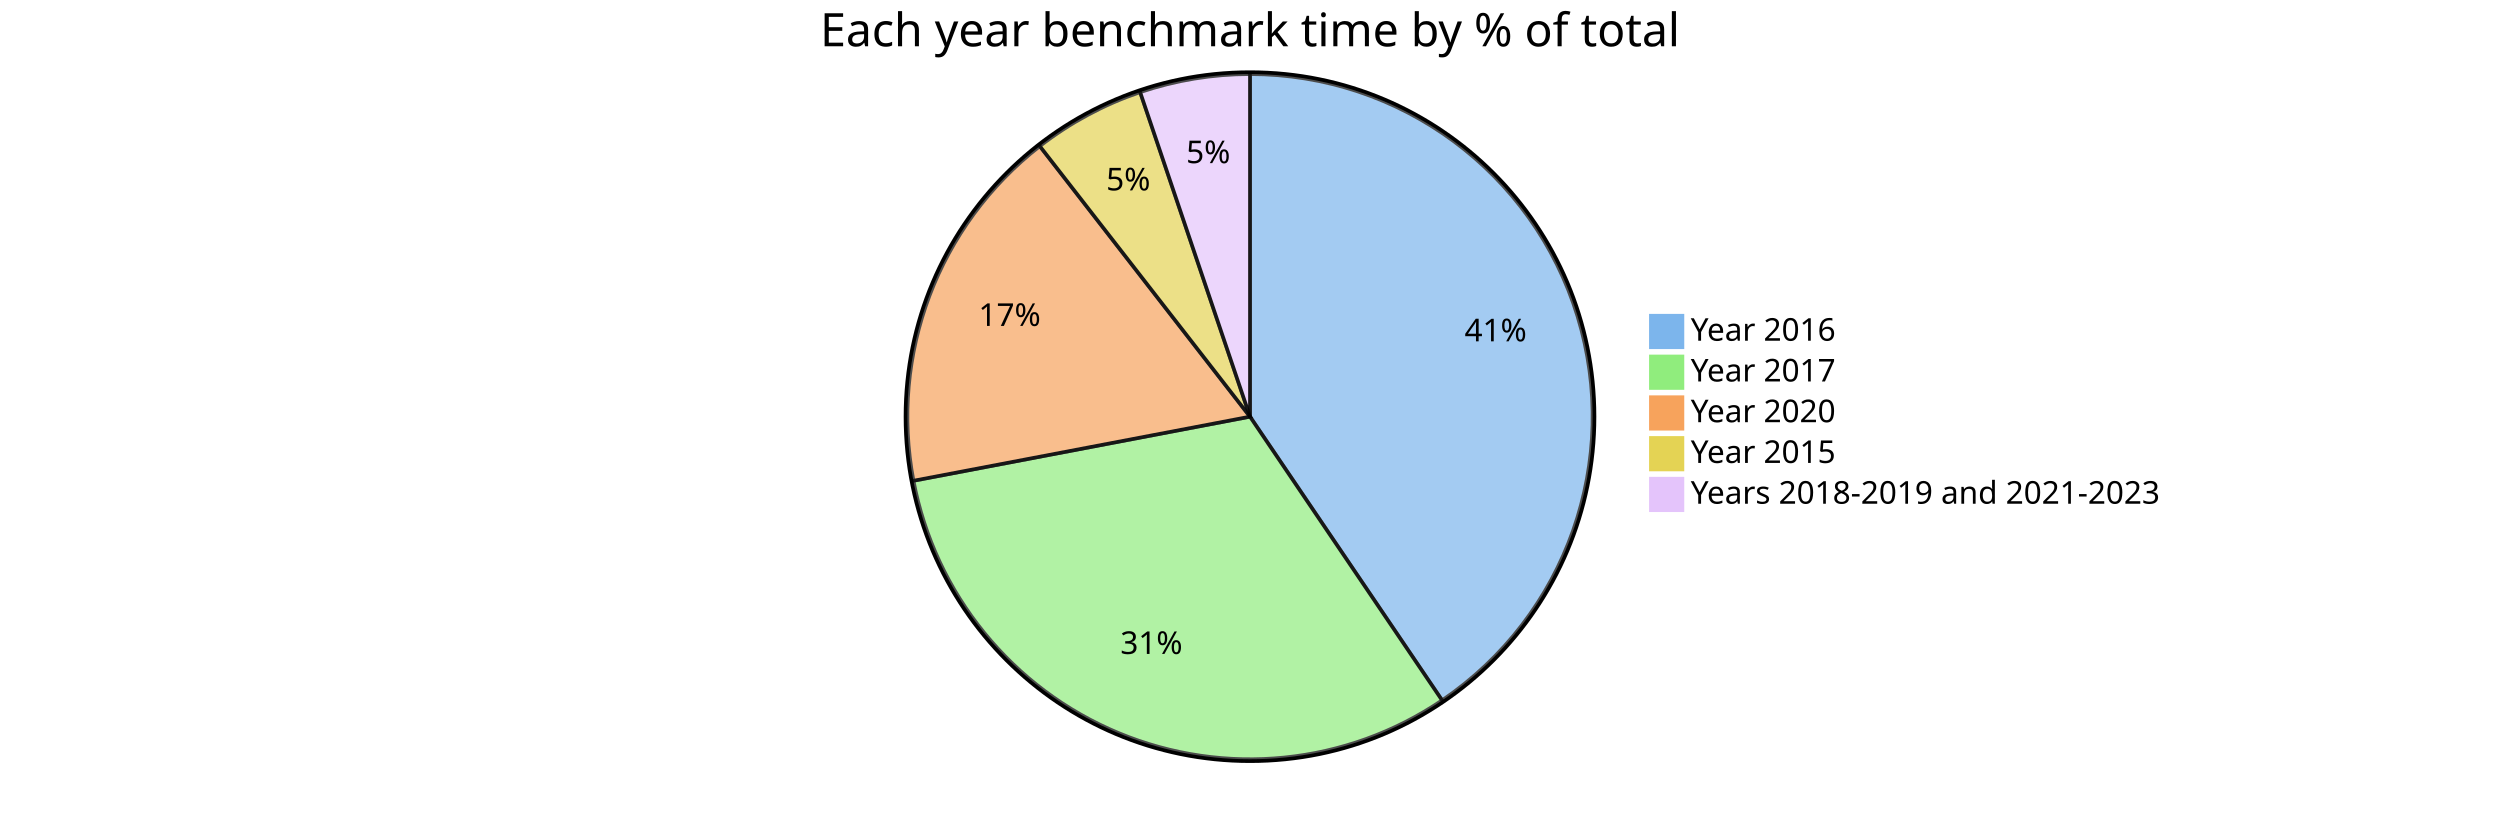
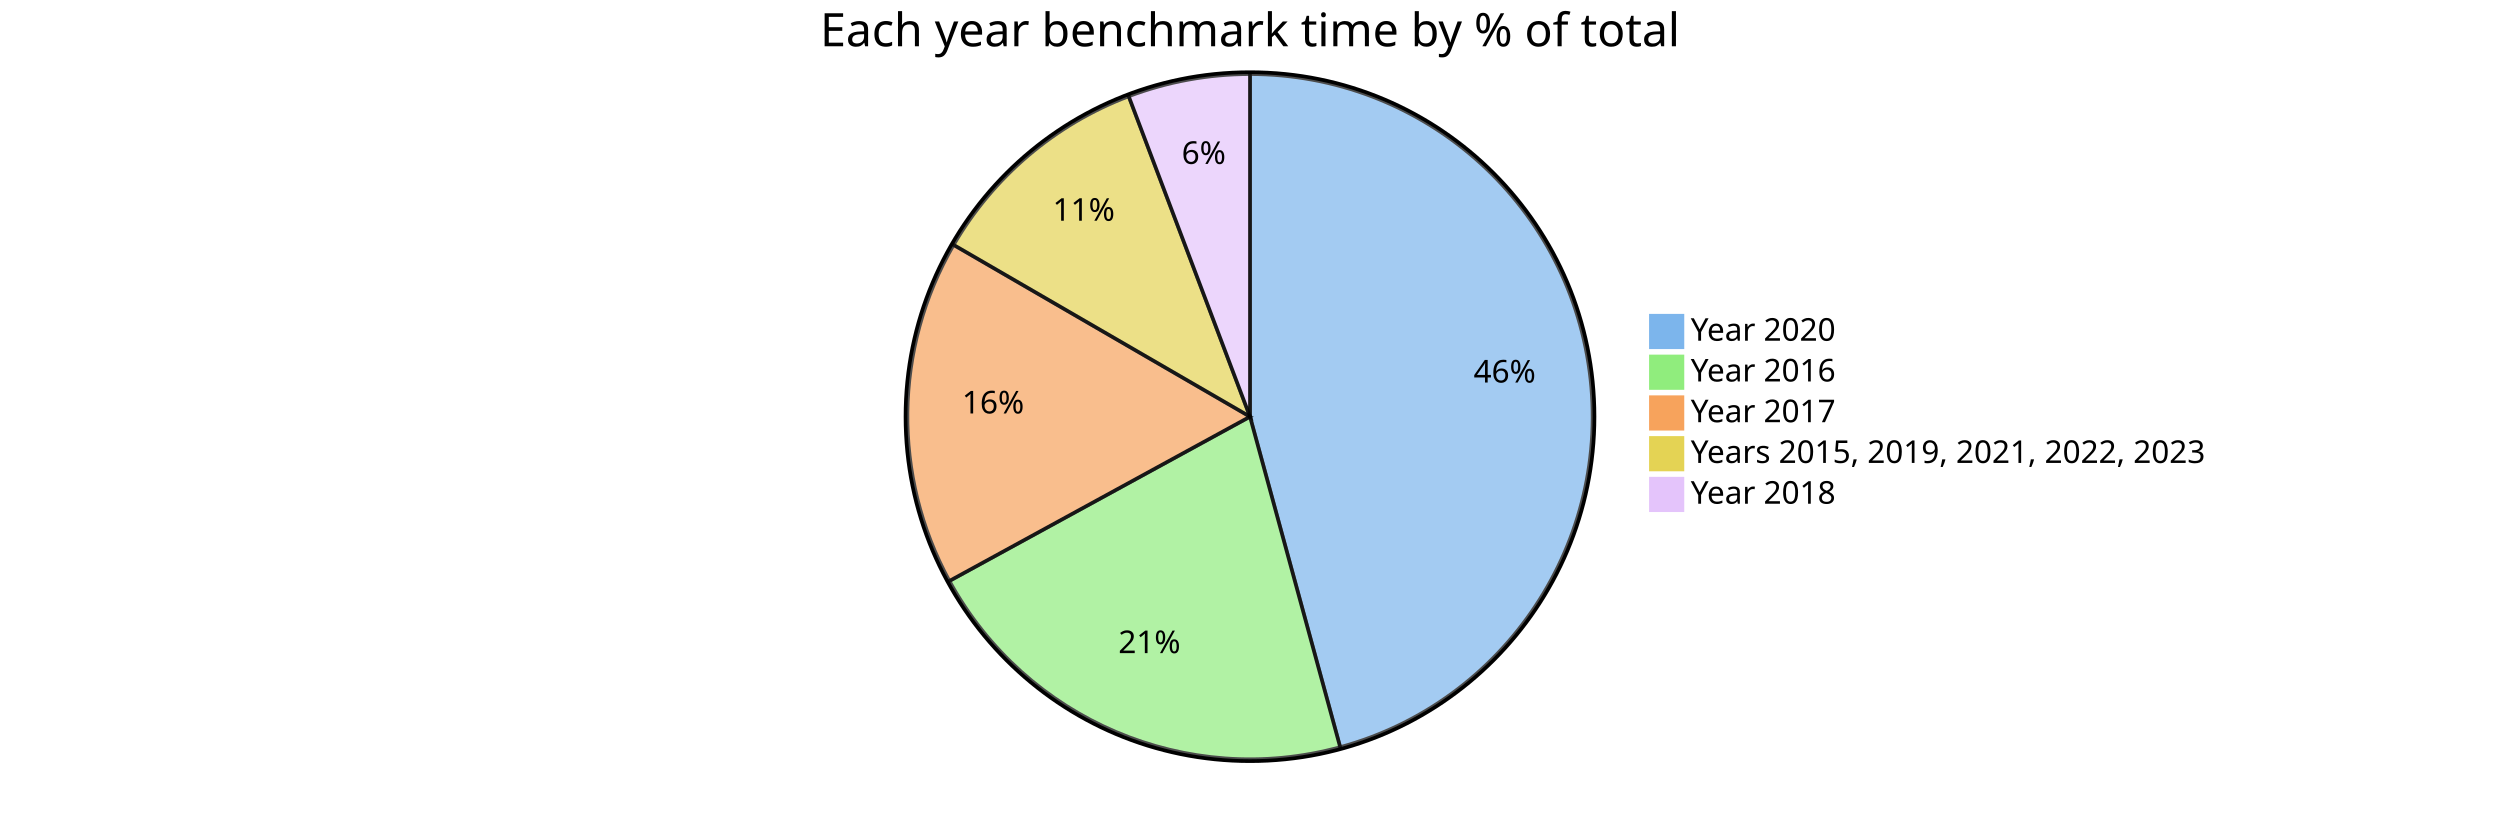
<svg xmlns="http://www.w3.org/2000/svg" viewBox="0 0 1350 450" preserveAspectRatio="xMidYMin">
  <style>
		text {font-family:sans-serif;font-size:17px;}
		.pieOuterCircle {stroke:black;stroke-width:2px;fill:none;}
		.pieCircle {stroke:black;stroke-width:2px;opacity:0.7;}
		.slice {text-anchor:middle;}
		.pieTitleText {text-anchor:middle;font-size:25px;}
	</style>
  <g transform="translate(675,225)">
    <circle class="pieOuterCircle" cx="0" cy="0" r="186" />
-     <path class="pieCircle" d="M0,-185A185,185,0,0,1,103.738,153.177L0,0Z" fill="#7cb5ec" />
-     <path class="pieCircle" d="M103.738,153.177A185,185,0,0,1,-181.734,34.61L0,0Z" fill="#90ed7d" />
-     <path class="pieCircle" d="M-181.734,34.61A185,185,0,0,1,-113.511,-146.083L0,0Z" fill="#f7a35c" />
-     <path class="pieCircle" d="M-113.511,-146.083A185,185,0,0,1,-59.326,-175.23L0,0Z" fill="#e4d354" />
-     <path class="pieCircle" d="M-59.326,-175.23A185,185,0,0,1,0,-185L0,0Z" fill="#e4c4fb" />
-     <text class="slice" style="text-anchor: middle;" transform="translate(132.6491,-40.69112)">41%</text>
-     <text class="slice" style="text-anchor: middle;" transform="translate(-53.22038,128.1372)">31%</text>
-     <text class="slice" style="text-anchor: middle;" transform="translate(-129.806,-49.00974)">17%</text>
-     <text class="slice" style="text-anchor: middle;" transform="translate(-65.72917,-122.1935)">5%</text>
-     <text class="slice" style="text-anchor: middle;" transform="translate(-22.54698,-136.9058)">5%</text>
+     <path class="pieCircle" d="M0,-185A185,185,0,0,1,48.704,178.474L0,0Z" fill="#7cb5ec" />
+     <path class="pieCircle" d="M48.704,178.474A185,185,0,0,1,-162.34,88.717L0,0Z" fill="#90ed7d" />
+     <path class="pieCircle" d="M-162.34,88.717A185,185,0,0,1,-160.059,-92.768L0,0Z" fill="#f7a35c" />
+     <path class="pieCircle" d="M-160.059,-92.768A185,185,0,0,1,-65.502,-173.016L0,0Z" fill="#e4d354" />
+     <path class="pieCircle" d="M-65.502,-173.016A185,185,0,0,1,0,-185L0,0Z" fill="#e4c4fb" />
+     <text class="slice" style="text-anchor: middle;" transform="translate(137.5209,-18.42738)">46%</text>
+     <text class="slice" style="text-anchor: middle;" transform="translate(-54.3031,127.6822)">21%</text>
+     <text class="slice" style="text-anchor: middle;" transform="translate(-138.739,-1.743538)">16%</text>
+     <text class="slice" style="text-anchor: middle;" transform="translate(-89.77901,-105.7889)">11%</text>
+     <text class="slice" style="text-anchor: middle;" transform="translate(-24.97081,-136.4845)">6%</text>
    <text class="pieTitleText" x="0" y="-200">Each year benchmark time by % of total</text>
    <g transform="translate(216,-55)">
      <rect height="18" style="fill: rgb(124, 181, 236); stroke: rgb(124, 181, 236);" width="18" />
-       <text x="22" y="14">Year 2016</text>
+       <text x="22" y="14">Year 2020</text>
    </g>
    <g transform="translate(216,-33)">
      <rect height="18" style="fill: rgb(144, 237, 125); stroke: rgb(144, 237, 125);" width="18" />
-       <text x="22" y="14">Year 2017</text>
+       <text x="22" y="14">Year 2016</text>
    </g>
    <g transform="translate(216,-11)">
      <rect height="18" style="fill: rgb(247, 163, 92); stroke: rgb(247, 163, 92);" width="18" />
-       <text x="22" y="14">Year 2020</text>
+       <text x="22" y="14">Year 2017</text>
    </g>
    <g transform="translate(216,11)">
      <rect height="18" style="fill: rgb(228, 211, 84); stroke: rgb(228, 211, 84);" width="18" />
-       <text x="22" y="14">Year 2015</text>
+       <text x="22" y="14">Years 2015, 2019, 2021, 2022, 2023</text>
    </g>
    <g transform="translate(216,33)">
      <rect height="18" style="fill: rgb(228, 196, 251); stroke: rgb(228, 196, 251);" width="18" />
-       <text x="22" y="14">Years 2018-2019 and 2021-2023</text>
+       <text x="22" y="14">Year 2018</text>
    </g>
  </g>
</svg>
